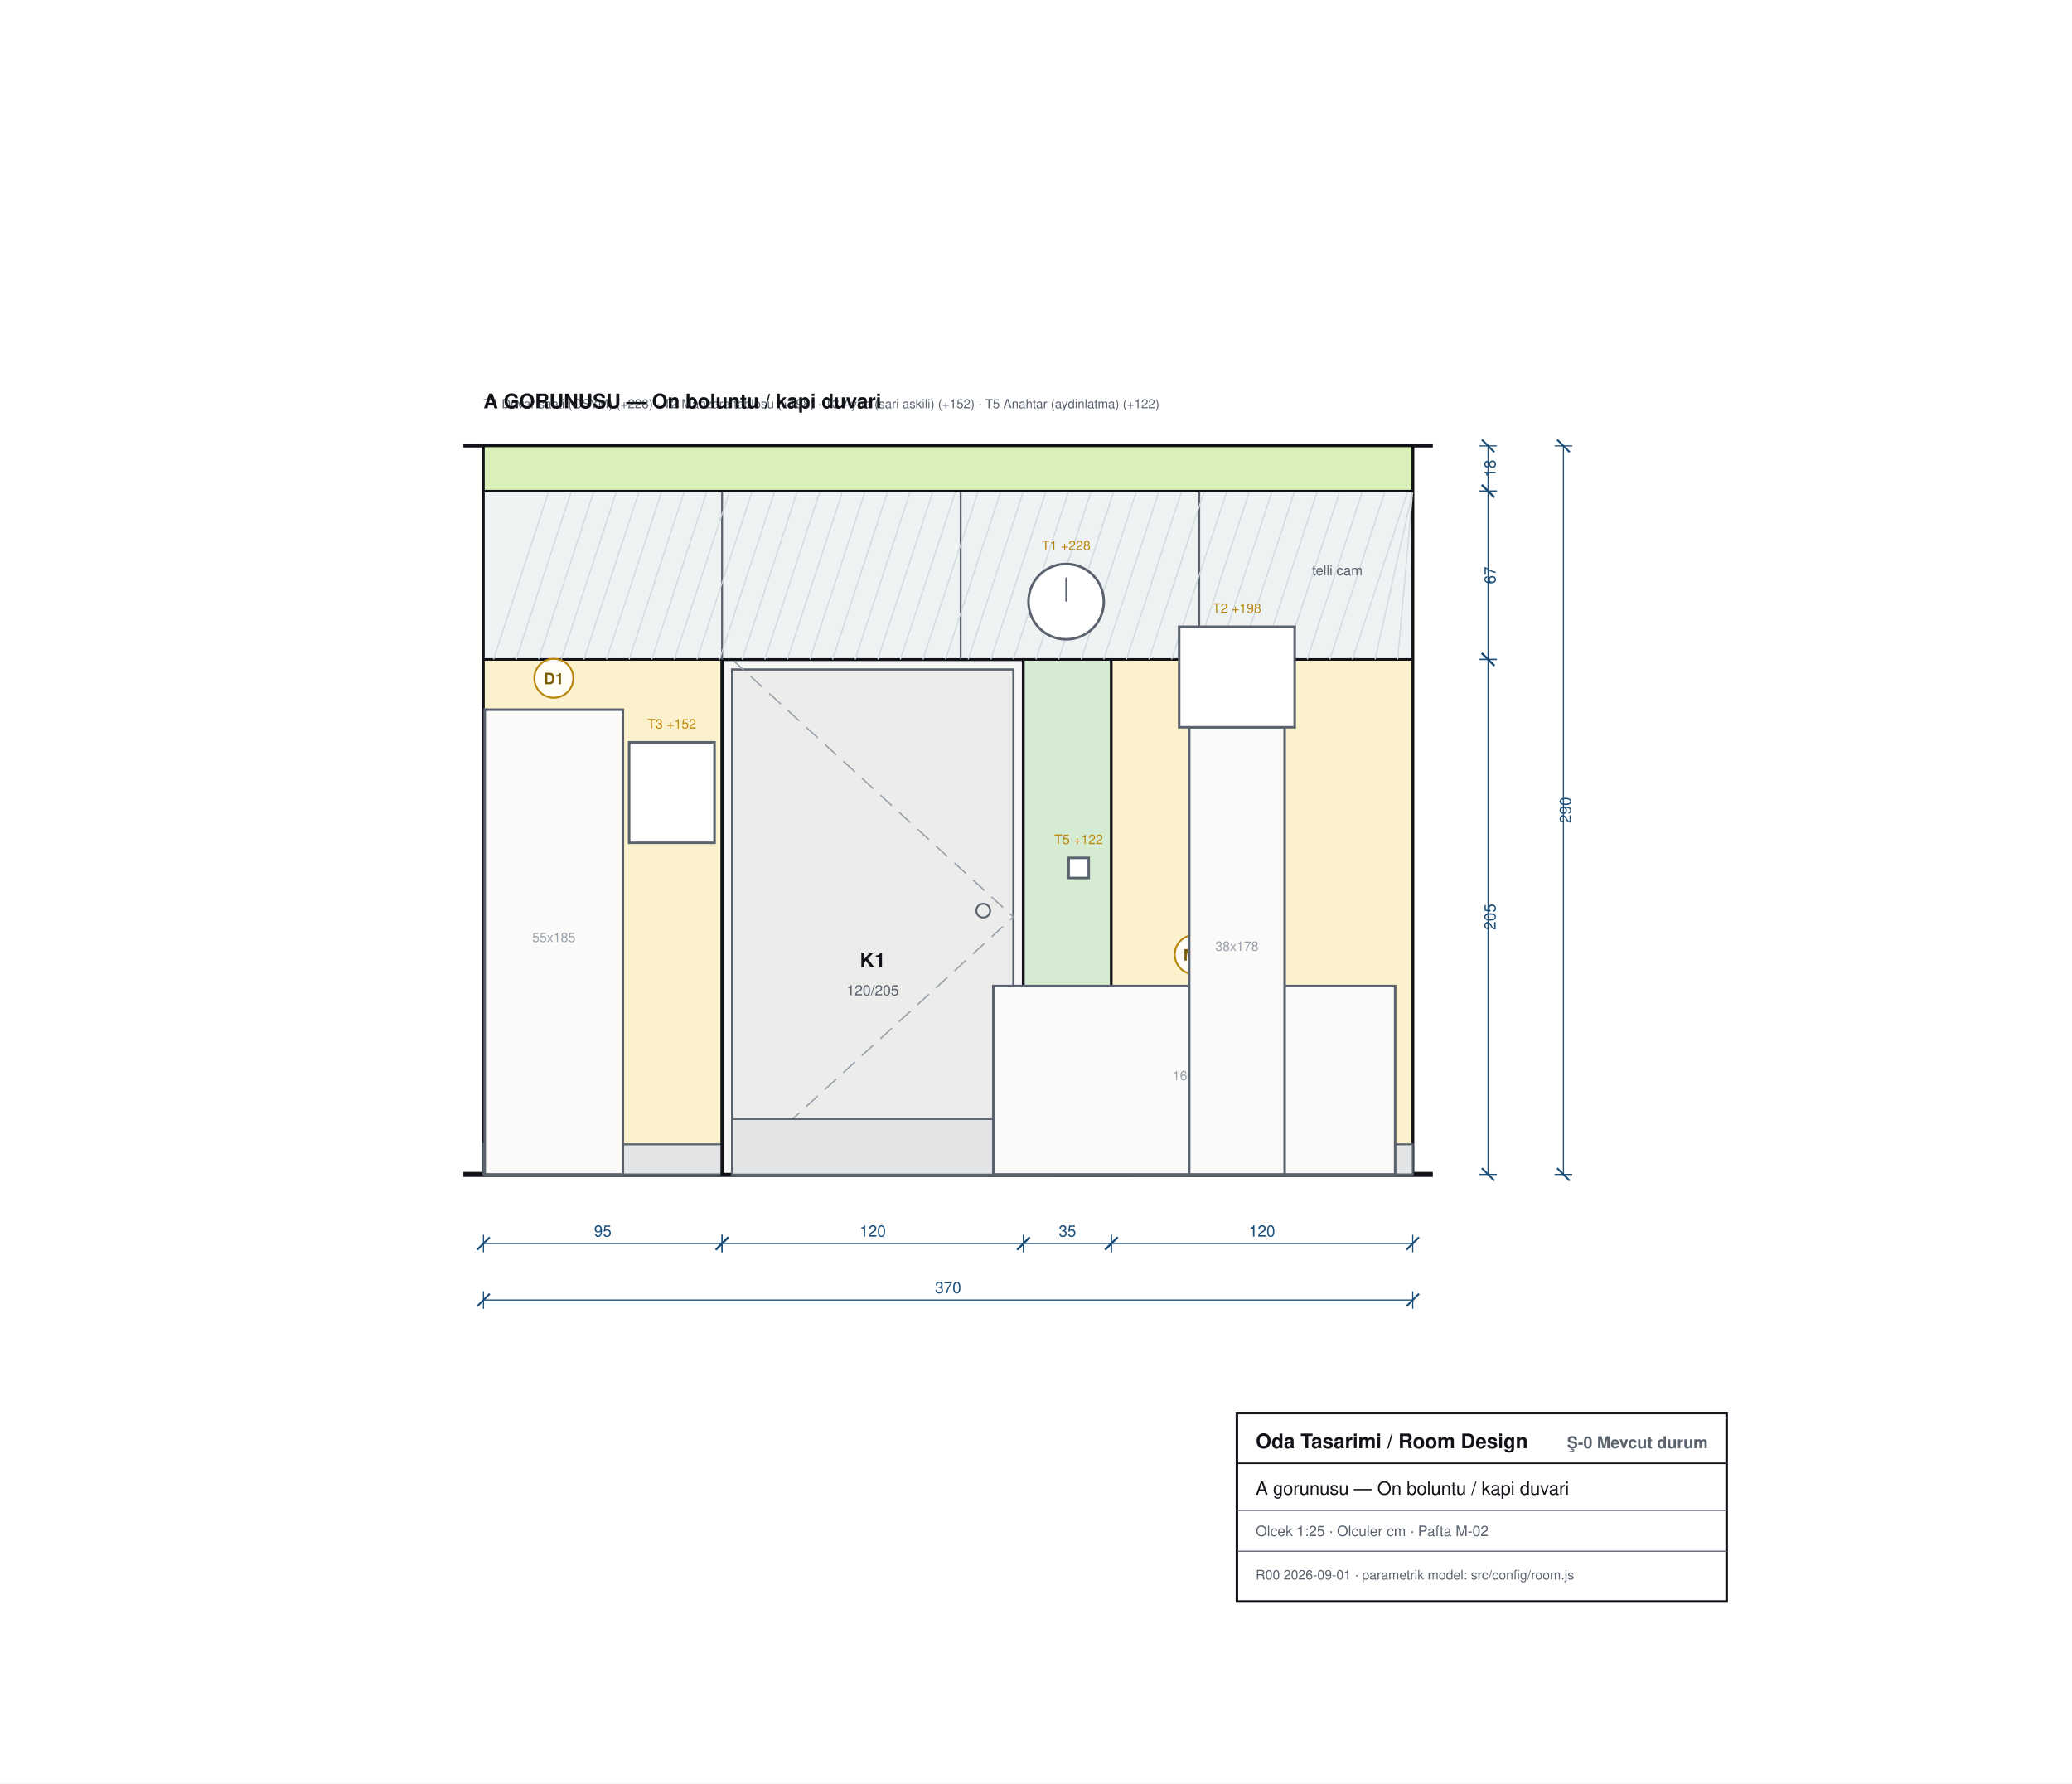
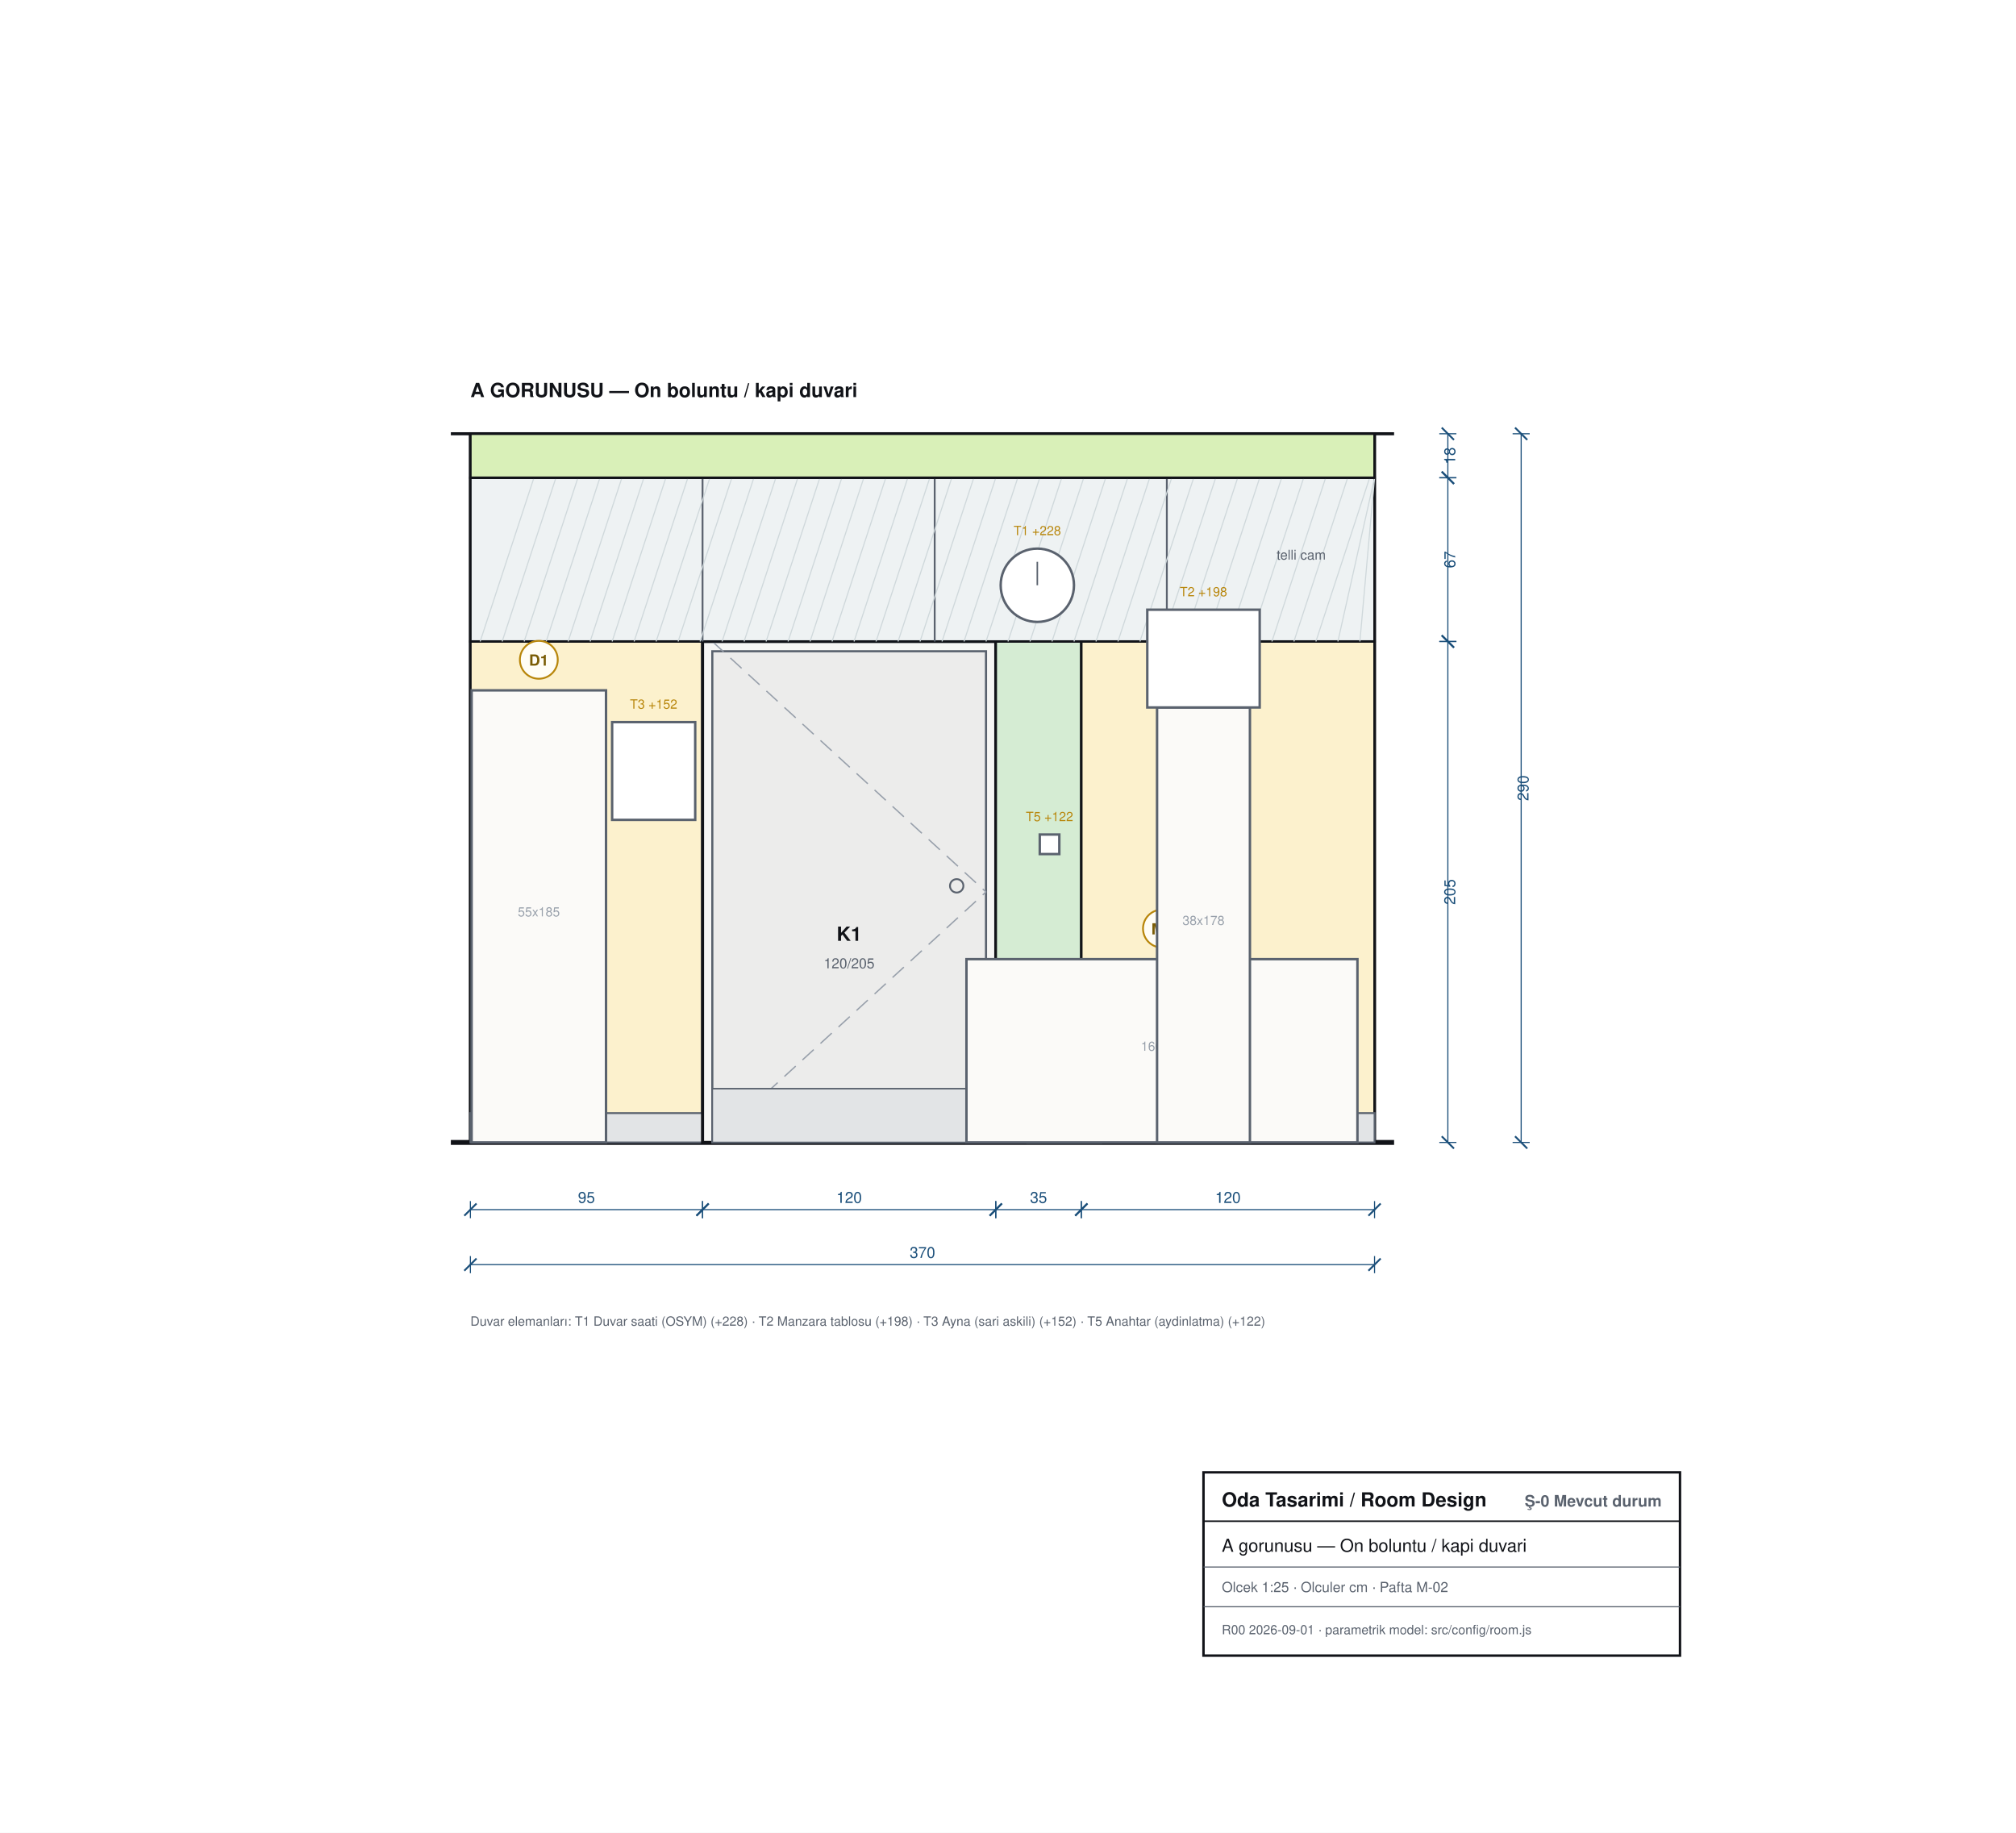
- <svg xmlns="http://www.w3.org/2000/svg" width="330mm" height="284mm" viewBox="0 0 330 284" font-family="Helvetica,Arial,sans-serif">
-   <rect width="330" height="284" fill="#ffffff" />
+ <svg xmlns="http://www.w3.org/2000/svg" width="330mm" height="300mm" viewBox="0 0 330 300" font-family="Helvetica,Arial,sans-serif">
+   <rect width="330" height="300" fill="#ffffff" />
  <rect x="77.00" y="71.00" width="148.00" height="116.00" fill="#ffffff" stroke="#111318" stroke-width="0.5" />
  <line x1="73.80" y1="187.00" x2="228.20" y2="187.00" stroke="#111318" stroke-width="0.8" />
  <line x1="73.80" y1="71.00" x2="228.20" y2="71.00" stroke="#111318" stroke-width="0.5" />
  <rect x="77.00" y="105.00" width="38.00" height="82.00" fill="#fcf1cd" stroke="#111318" stroke-width="0.4" />
  <rect x="77.00" y="182.20" width="38.00" height="4.80" fill="#e2e4e6" stroke="#5a626e" stroke-width="0.3" />
  <rect x="115.00" y="105.00" width="48.00" height="82.00" fill="#f6f6f4" stroke="#111318" stroke-width="0.5" />
  <rect x="116.60" y="106.60" width="44.80" height="80.40" fill="#ececeb" stroke="#5a626e" stroke-width="0.35" />
  <line x1="116.60" y1="187.00" x2="161.40" y2="146.00" stroke="#98a0ab" stroke-width="0.22" stroke-dasharray="2.5 1.5" />
  <line x1="116.60" y1="105.00" x2="161.40" y2="146.00" stroke="#98a0ab" stroke-width="0.22" stroke-dasharray="2.5 1.5" />
  <circle cx="156.60" cy="145.00" r="1.10" fill="none" stroke="#5a626e" stroke-width="0.3" />
  <rect x="116.60" y="178.20" width="44.80" height="8.80" fill="#e2e4e6" stroke="#5a626e" stroke-width="0.25" />
  <text x="139.00" y="154.00" font-size="3.2" fill="#111318" text-anchor="middle" font-weight="700">K1</text>
  <text x="139.00" y="158.50" font-size="2.3" fill="#5a626e" text-anchor="middle">120/205</text>
  <rect x="163.00" y="105.00" width="14.00" height="82.00" fill="#d5ecd3" stroke="#111318" stroke-width="0.4" />
  <rect x="163.00" y="182.20" width="14.00" height="4.80" fill="#e2e4e6" stroke="#5a626e" stroke-width="0.3" />
  <rect x="177.00" y="105.00" width="48.00" height="82.00" fill="#fcf1cd" stroke="#111318" stroke-width="0.4" />
  <rect x="177.00" y="182.20" width="48.00" height="4.80" fill="#e2e4e6" stroke="#5a626e" stroke-width="0.3" />
  <rect x="77.00" y="78.20" width="148.00" height="26.80" fill="#eef2f3" stroke="#111318" stroke-width="0.4" />
  <line x1="115.00" y1="78.20" x2="115.00" y2="105.00" stroke="#5a626e" stroke-width="0.3" />
  <line x1="153.00" y1="78.20" x2="153.00" y2="105.00" stroke="#5a626e" stroke-width="0.3" />
  <line x1="191.00" y1="78.20" x2="191.00" y2="105.00" stroke="#5a626e" stroke-width="0.3" />
  <line x1="78.60" y1="105.00" x2="87.40" y2="78.20" stroke="#cfd8db" stroke-width="0.18" />
  <line x1="82.20" y1="105.00" x2="91.00" y2="78.20" stroke="#cfd8db" stroke-width="0.18" />
  <line x1="85.80" y1="105.00" x2="94.60" y2="78.20" stroke="#cfd8db" stroke-width="0.18" />
  <line x1="89.40" y1="105.00" x2="98.20" y2="78.20" stroke="#cfd8db" stroke-width="0.18" />
  <line x1="93.00" y1="105.00" x2="101.80" y2="78.20" stroke="#cfd8db" stroke-width="0.18" />
  <line x1="96.60" y1="105.00" x2="105.40" y2="78.20" stroke="#cfd8db" stroke-width="0.18" />
  <line x1="100.20" y1="105.00" x2="109.00" y2="78.20" stroke="#cfd8db" stroke-width="0.18" />
  <line x1="103.80" y1="105.00" x2="112.60" y2="78.20" stroke="#cfd8db" stroke-width="0.18" />
  <line x1="107.40" y1="105.00" x2="116.20" y2="78.20" stroke="#cfd8db" stroke-width="0.18" />
  <line x1="111.00" y1="105.00" x2="119.80" y2="78.20" stroke="#cfd8db" stroke-width="0.18" />
  <line x1="114.60" y1="105.00" x2="123.40" y2="78.20" stroke="#cfd8db" stroke-width="0.18" />
  <line x1="118.20" y1="105.00" x2="127.00" y2="78.20" stroke="#cfd8db" stroke-width="0.18" />
  <line x1="121.80" y1="105.00" x2="130.60" y2="78.20" stroke="#cfd8db" stroke-width="0.18" />
  <line x1="125.40" y1="105.00" x2="134.20" y2="78.20" stroke="#cfd8db" stroke-width="0.18" />
  <line x1="129.00" y1="105.00" x2="137.80" y2="78.20" stroke="#cfd8db" stroke-width="0.18" />
  <line x1="132.60" y1="105.00" x2="141.40" y2="78.20" stroke="#cfd8db" stroke-width="0.18" />
  <line x1="136.20" y1="105.00" x2="145.00" y2="78.20" stroke="#cfd8db" stroke-width="0.18" />
  <line x1="139.80" y1="105.00" x2="148.60" y2="78.20" stroke="#cfd8db" stroke-width="0.18" />
  <line x1="143.40" y1="105.00" x2="152.20" y2="78.20" stroke="#cfd8db" stroke-width="0.18" />
  <line x1="147.00" y1="105.00" x2="155.80" y2="78.20" stroke="#cfd8db" stroke-width="0.18" />
  <line x1="150.60" y1="105.00" x2="159.40" y2="78.20" stroke="#cfd8db" stroke-width="0.18" />
  <line x1="154.20" y1="105.00" x2="163.00" y2="78.20" stroke="#cfd8db" stroke-width="0.18" />
  <line x1="157.80" y1="105.00" x2="166.60" y2="78.20" stroke="#cfd8db" stroke-width="0.18" />
  <line x1="161.40" y1="105.00" x2="170.20" y2="78.20" stroke="#cfd8db" stroke-width="0.18" />
  <line x1="165.00" y1="105.00" x2="173.80" y2="78.20" stroke="#cfd8db" stroke-width="0.18" />
  <line x1="168.60" y1="105.00" x2="177.40" y2="78.20" stroke="#cfd8db" stroke-width="0.18" />
  <line x1="172.20" y1="105.00" x2="181.00" y2="78.20" stroke="#cfd8db" stroke-width="0.18" />
  <line x1="175.80" y1="105.00" x2="184.60" y2="78.20" stroke="#cfd8db" stroke-width="0.18" />
  <line x1="179.40" y1="105.00" x2="188.20" y2="78.20" stroke="#cfd8db" stroke-width="0.18" />
  <line x1="183.00" y1="105.00" x2="191.80" y2="78.20" stroke="#cfd8db" stroke-width="0.18" />
  <line x1="186.60" y1="105.00" x2="195.40" y2="78.20" stroke="#cfd8db" stroke-width="0.18" />
  <line x1="190.20" y1="105.00" x2="199.00" y2="78.20" stroke="#cfd8db" stroke-width="0.18" />
  <line x1="193.80" y1="105.00" x2="202.60" y2="78.20" stroke="#cfd8db" stroke-width="0.18" />
  <line x1="197.40" y1="105.00" x2="206.20" y2="78.20" stroke="#cfd8db" stroke-width="0.18" />
  <line x1="201.00" y1="105.00" x2="209.80" y2="78.20" stroke="#cfd8db" stroke-width="0.18" />
  <line x1="204.60" y1="105.00" x2="213.40" y2="78.20" stroke="#cfd8db" stroke-width="0.18" />
  <line x1="208.20" y1="105.00" x2="217.00" y2="78.20" stroke="#cfd8db" stroke-width="0.18" />
  <line x1="211.80" y1="105.00" x2="220.60" y2="78.20" stroke="#cfd8db" stroke-width="0.18" />
  <line x1="215.40" y1="105.00" x2="224.20" y2="78.20" stroke="#cfd8db" stroke-width="0.18" />
  <line x1="219.00" y1="105.00" x2="225.00" y2="78.20" stroke="#cfd8db" stroke-width="0.18" />
  <line x1="222.60" y1="105.00" x2="225.00" y2="78.20" stroke="#cfd8db" stroke-width="0.18" />
  <text x="213.00" y="91.60" font-size="2.2" fill="#5a626e" text-anchor="middle">telli cam</text>
  <rect x="77.00" y="71.00" width="148.00" height="7.20" fill="#d9f0b8" stroke="#111318" stroke-width="0.4" />
  <line x1="238.40" y1="105.00" x2="235.60" y2="105.00" stroke="#1b4f7a" stroke-width="0.18" />
  <line x1="238.40" y1="187.00" x2="235.60" y2="187.00" stroke="#1b4f7a" stroke-width="0.18" />
  <line x1="237.00" y1="105.00" x2="237.00" y2="187.00" stroke="#1b4f7a" stroke-width="0.18" />
  <line x1="236.00" y1="104.00" x2="238.00" y2="106.00" stroke="#1b4f7a" stroke-width="0.3" />
  <line x1="236.00" y1="186.00" x2="238.00" y2="188.00" stroke="#1b4f7a" stroke-width="0.3" />
  <text x="238.20" y="146.00" font-size="2.5" fill="#1b4f7a" text-anchor="middle" transform="rotate(-90 238.20 146.00)">205</text>
  <line x1="238.40" y1="78.20" x2="235.60" y2="78.20" stroke="#1b4f7a" stroke-width="0.18" />
  <line x1="238.40" y1="105.00" x2="235.60" y2="105.00" stroke="#1b4f7a" stroke-width="0.18" />
  <line x1="237.00" y1="78.20" x2="237.00" y2="105.00" stroke="#1b4f7a" stroke-width="0.18" />
  <line x1="236.00" y1="77.20" x2="238.00" y2="79.20" stroke="#1b4f7a" stroke-width="0.3" />
  <line x1="236.00" y1="104.00" x2="238.00" y2="106.00" stroke="#1b4f7a" stroke-width="0.3" />
  <text x="238.20" y="91.60" font-size="2.5" fill="#1b4f7a" text-anchor="middle" transform="rotate(-90 238.20 91.60)">67</text>
  <line x1="238.40" y1="71.00" x2="235.60" y2="71.00" stroke="#1b4f7a" stroke-width="0.18" />
  <line x1="238.40" y1="78.20" x2="235.60" y2="78.20" stroke="#1b4f7a" stroke-width="0.18" />
  <line x1="237.00" y1="71.00" x2="237.00" y2="78.20" stroke="#1b4f7a" stroke-width="0.18" />
  <line x1="236.00" y1="70.00" x2="238.00" y2="72.00" stroke="#1b4f7a" stroke-width="0.3" />
  <line x1="236.00" y1="77.20" x2="238.00" y2="79.20" stroke="#1b4f7a" stroke-width="0.3" />
  <text x="238.20" y="74.60" font-size="2.5" fill="#1b4f7a" text-anchor="middle" transform="rotate(-90 238.20 74.60)">18</text>
  <line x1="250.40" y1="71.00" x2="247.60" y2="71.00" stroke="#1b4f7a" stroke-width="0.18" />
  <line x1="250.40" y1="187.00" x2="247.60" y2="187.00" stroke="#1b4f7a" stroke-width="0.18" />
  <line x1="249.00" y1="71.00" x2="249.00" y2="187.00" stroke="#1b4f7a" stroke-width="0.18" />
  <line x1="248.00" y1="70.00" x2="250.00" y2="72.00" stroke="#1b4f7a" stroke-width="0.3" />
  <line x1="248.00" y1="186.00" x2="250.00" y2="188.00" stroke="#1b4f7a" stroke-width="0.3" />
  <text x="250.20" y="129.00" font-size="2.5" fill="#1b4f7a" text-anchor="middle" transform="rotate(-90 250.20 129.00)">290</text>
  <line x1="77.00" y1="196.60" x2="77.00" y2="199.40" stroke="#1b4f7a" stroke-width="0.18" />
  <line x1="115.00" y1="196.60" x2="115.00" y2="199.40" stroke="#1b4f7a" stroke-width="0.18" />
  <line x1="77.00" y1="198.00" x2="115.00" y2="198.00" stroke="#1b4f7a" stroke-width="0.18" />
  <line x1="76.00" y1="199.00" x2="78.00" y2="197.00" stroke="#1b4f7a" stroke-width="0.3" />
  <line x1="114.00" y1="199.00" x2="116.00" y2="197.00" stroke="#1b4f7a" stroke-width="0.3" />
  <text x="96.00" y="196.90" font-size="2.5" fill="#1b4f7a" text-anchor="middle">95</text>
  <line x1="115.00" y1="196.60" x2="115.00" y2="199.40" stroke="#1b4f7a" stroke-width="0.18" />
  <line x1="163.00" y1="196.60" x2="163.00" y2="199.40" stroke="#1b4f7a" stroke-width="0.18" />
  <line x1="115.00" y1="198.00" x2="163.00" y2="198.00" stroke="#1b4f7a" stroke-width="0.18" />
  <line x1="114.00" y1="199.00" x2="116.00" y2="197.00" stroke="#1b4f7a" stroke-width="0.3" />
  <line x1="162.00" y1="199.00" x2="164.00" y2="197.00" stroke="#1b4f7a" stroke-width="0.3" />
  <text x="139.00" y="196.90" font-size="2.5" fill="#1b4f7a" text-anchor="middle">120</text>
  <line x1="163.00" y1="196.60" x2="163.00" y2="199.40" stroke="#1b4f7a" stroke-width="0.18" />
  <line x1="177.00" y1="196.60" x2="177.00" y2="199.40" stroke="#1b4f7a" stroke-width="0.18" />
  <line x1="163.00" y1="198.00" x2="177.00" y2="198.00" stroke="#1b4f7a" stroke-width="0.18" />
  <line x1="162.00" y1="199.00" x2="164.00" y2="197.00" stroke="#1b4f7a" stroke-width="0.3" />
  <line x1="176.00" y1="199.00" x2="178.00" y2="197.00" stroke="#1b4f7a" stroke-width="0.3" />
  <text x="170.00" y="196.90" font-size="2.5" fill="#1b4f7a" text-anchor="middle">35</text>
  <line x1="177.00" y1="196.60" x2="177.00" y2="199.40" stroke="#1b4f7a" stroke-width="0.18" />
  <line x1="225.00" y1="196.60" x2="225.00" y2="199.40" stroke="#1b4f7a" stroke-width="0.18" />
  <line x1="177.00" y1="198.00" x2="225.00" y2="198.00" stroke="#1b4f7a" stroke-width="0.18" />
  <line x1="176.00" y1="199.00" x2="178.00" y2="197.00" stroke="#1b4f7a" stroke-width="0.3" />
  <line x1="224.00" y1="199.00" x2="226.00" y2="197.00" stroke="#1b4f7a" stroke-width="0.3" />
  <text x="201.00" y="196.90" font-size="2.5" fill="#1b4f7a" text-anchor="middle">120</text>
  <line x1="77.00" y1="205.60" x2="77.00" y2="208.40" stroke="#1b4f7a" stroke-width="0.18" />
  <line x1="225.00" y1="205.60" x2="225.00" y2="208.40" stroke="#1b4f7a" stroke-width="0.18" />
  <line x1="77.00" y1="207.00" x2="225.00" y2="207.00" stroke="#1b4f7a" stroke-width="0.18" />
  <line x1="76.00" y1="208.00" x2="78.00" y2="206.00" stroke="#1b4f7a" stroke-width="0.3" />
  <line x1="224.00" y1="208.00" x2="226.00" y2="206.00" stroke="#1b4f7a" stroke-width="0.3" />
  <text x="151.00" y="205.90" font-size="2.5" fill="#1b4f7a" text-anchor="middle">370</text>
  <rect x="168.20" y="170.20" width="12.00" height="16.80" fill="#fbfaf8" stroke="#5a626e" stroke-width="0.4" />
  <circle cx="174.20" cy="165.20" r="3.10" fill="#fffdf5" stroke="#b8860b" stroke-width="0.3" />
  <text x="174.20" y="166.15" font-size="2.5" fill="#7a5c05" text-anchor="middle" font-weight="700">W1</text>
  <text x="174.20" y="178.60" font-size="2.1" fill="#98a0ab" text-anchor="middle">30x42</text>
  <rect x="158.20" y="157.00" width="64.00" height="30.00" fill="#fbfaf8" stroke="#5a626e" stroke-width="0.4" />
  <circle cx="190.20" cy="152.00" r="3.10" fill="#fffdf5" stroke="#b8860b" stroke-width="0.3" />
  <text x="190.20" y="152.95" font-size="2.5" fill="#7a5c05" text-anchor="middle" font-weight="700">M1</text>
  <text x="190.20" y="172.00" font-size="2.1" fill="#98a0ab" text-anchor="middle">160x75</text>
  <rect x="77.20" y="113.00" width="22.00" height="74.00" fill="#fbfaf8" stroke="#5a626e" stroke-width="0.4" />
  <circle cx="88.20" cy="108.00" r="3.10" fill="#fffdf5" stroke="#b8860b" stroke-width="0.3" />
  <text x="88.20" y="108.95" font-size="2.5" fill="#7a5c05" text-anchor="middle" font-weight="700">D1</text>
  <text x="88.20" y="150.00" font-size="2.1" fill="#98a0ab" text-anchor="middle">55x185</text>
  <rect x="189.40" y="115.80" width="15.20" height="71.20" fill="#fbfaf8" stroke="#5a626e" stroke-width="0.4" />
  <circle cx="197.00" cy="110.80" r="3.10" fill="#fffdf5" stroke="#b8860b" stroke-width="0.3" />
  <text x="197.00" y="111.75" font-size="2.5" fill="#7a5c05" text-anchor="middle" font-weight="700">C1</text>
  <text x="197.00" y="151.40" font-size="2.1" fill="#98a0ab" text-anchor="middle">38x178</text>
  <circle cx="169.80" cy="95.80" r="6.00" fill="#ffffff" stroke="#5a626e" stroke-width="0.4" />
  <line x1="169.80" y1="95.80" x2="169.80" y2="91.96" stroke="#5a626e" stroke-width="0.25" />
  <text x="169.80" y="87.60" font-size="2.1" fill="#b8860b" text-anchor="middle">T1  +228</text>
  <rect x="187.80" y="99.80" width="18.40" height="16.00" fill="#ffffff" stroke="#5a626e" stroke-width="0.4" />
  <text x="197.00" y="97.60" font-size="2.1" fill="#b8860b" text-anchor="middle">T2  +198</text>
  <rect x="100.20" y="118.20" width="13.60" height="16.00" fill="#ffffff" stroke="#5a626e" stroke-width="0.4" />
  <text x="107.00" y="116.00" font-size="2.1" fill="#b8860b" text-anchor="middle">T3  +152</text>
  <rect x="170.20" y="136.60" width="3.20" height="3.20" fill="#ffffff" stroke="#5a626e" stroke-width="0.4" />
  <text x="171.80" y="134.40" font-size="2.1" fill="#b8860b" text-anchor="middle">T5  +122</text>
-   <text x="77.00" y="65.00" font-size="2" fill="#5a626e" text-anchor="start">T1 Duvar saati (OSYM) (+228)   ·   T2 Manzara tablosu (+198)   ·   T3 Ayna (sari askili) (+152)   ·   T5 Anahtar (aydinlatma) (+122)</text>
+   <text x="77.00" y="217.00" font-size="2.1" fill="#5a626e" text-anchor="start">Duvar elemanları:  T1 Duvar saati (OSYM) (+228)   ·   T2 Manzara tablosu (+198)   ·   T3 Ayna (sari askili) (+152)   ·   T5 Anahtar (aydinlatma) (+122)</text>
  <text x="77.00" y="65.00" font-size="3.2" fill="#111318" text-anchor="start" font-weight="700">A GORUNUSU — On boluntu / kapi duvari</text>
-   <rect x="197.00" y="225.00" width="78.00" height="30.00" fill="#ffffff" stroke="#111318" stroke-width="0.4" />
-   <line x1="197.00" y1="233.00" x2="275.00" y2="233.00" stroke="#111318" stroke-width="0.25" />
-   <line x1="197.00" y1="240.50" x2="275.00" y2="240.50" stroke="#5a626e" stroke-width="0.18" />
-   <line x1="197.00" y1="247.00" x2="275.00" y2="247.00" stroke="#5a626e" stroke-width="0.18" />
-   <text x="200.00" y="230.60" font-size="3.2" fill="#111318" text-anchor="start" font-weight="700">Oda Tasarimi / Room Design</text>
-   <text x="200.00" y="238.00" font-size="2.9" fill="#111318" text-anchor="start">A gorunusu — On boluntu / kapi duvari</text>
-   <text x="200.00" y="244.60" font-size="2.3" fill="#5a626e" text-anchor="start">Olcek 1:25  ·  Olculer cm  ·  Pafta M-02</text>
-   <text x="272.00" y="230.60" font-size="2.6" fill="#5a626e" text-anchor="end" font-weight="700">Ş-0 Mevcut durum</text>
-   <text x="200.00" y="251.50" font-size="2.1" fill="#5a626e" text-anchor="start">R00  2026-09-01  ·  parametrik model: src/config/room.js</text>
+   <rect x="197.00" y="241.00" width="78.00" height="30.00" fill="#ffffff" stroke="#111318" stroke-width="0.4" />
+   <line x1="197.00" y1="249.00" x2="275.00" y2="249.00" stroke="#111318" stroke-width="0.25" />
+   <line x1="197.00" y1="256.50" x2="275.00" y2="256.50" stroke="#5a626e" stroke-width="0.18" />
+   <line x1="197.00" y1="263.00" x2="275.00" y2="263.00" stroke="#5a626e" stroke-width="0.18" />
+   <text x="200.00" y="246.60" font-size="3.2" fill="#111318" text-anchor="start" font-weight="700">Oda Tasarimi / Room Design</text>
+   <text x="200.00" y="254.00" font-size="2.9" fill="#111318" text-anchor="start">A gorunusu — On boluntu / kapi duvari</text>
+   <text x="200.00" y="260.60" font-size="2.3" fill="#5a626e" text-anchor="start">Olcek 1:25  ·  Olculer cm  ·  Pafta M-02</text>
+   <text x="272.00" y="246.60" font-size="2.6" fill="#5a626e" text-anchor="end" font-weight="700">Ş-0 Mevcut durum</text>
+   <text x="200.00" y="267.50" font-size="2.1" fill="#5a626e" text-anchor="start">R00  2026-09-01  ·  parametrik model: src/config/room.js</text>
</svg>
